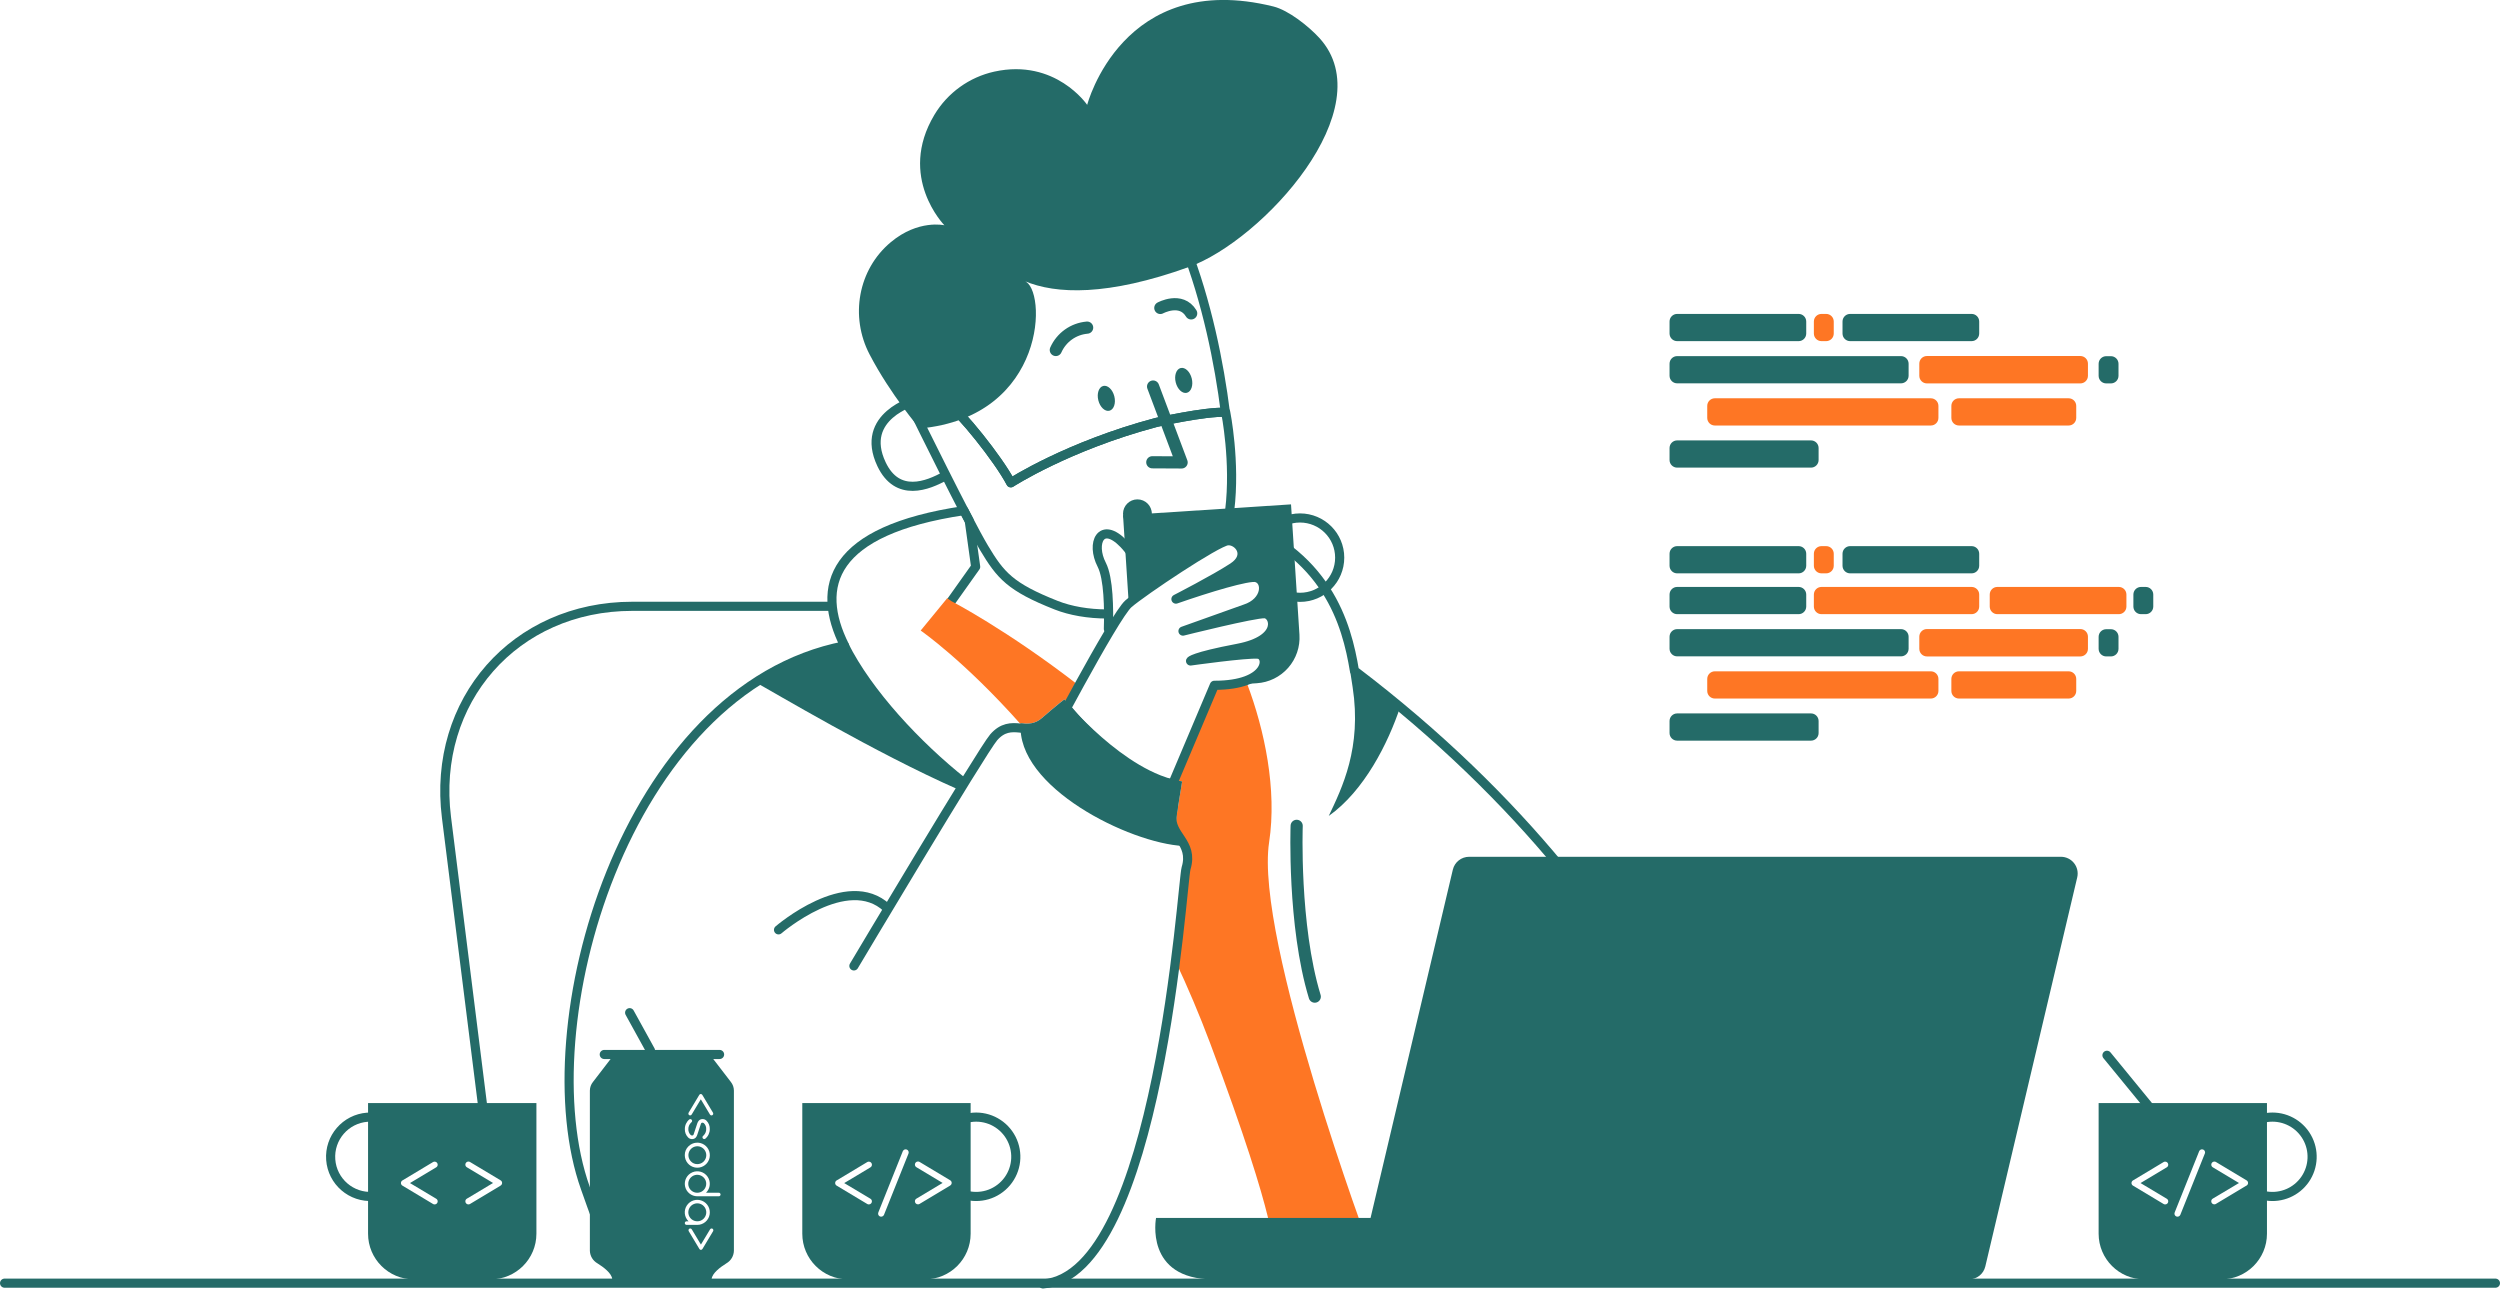
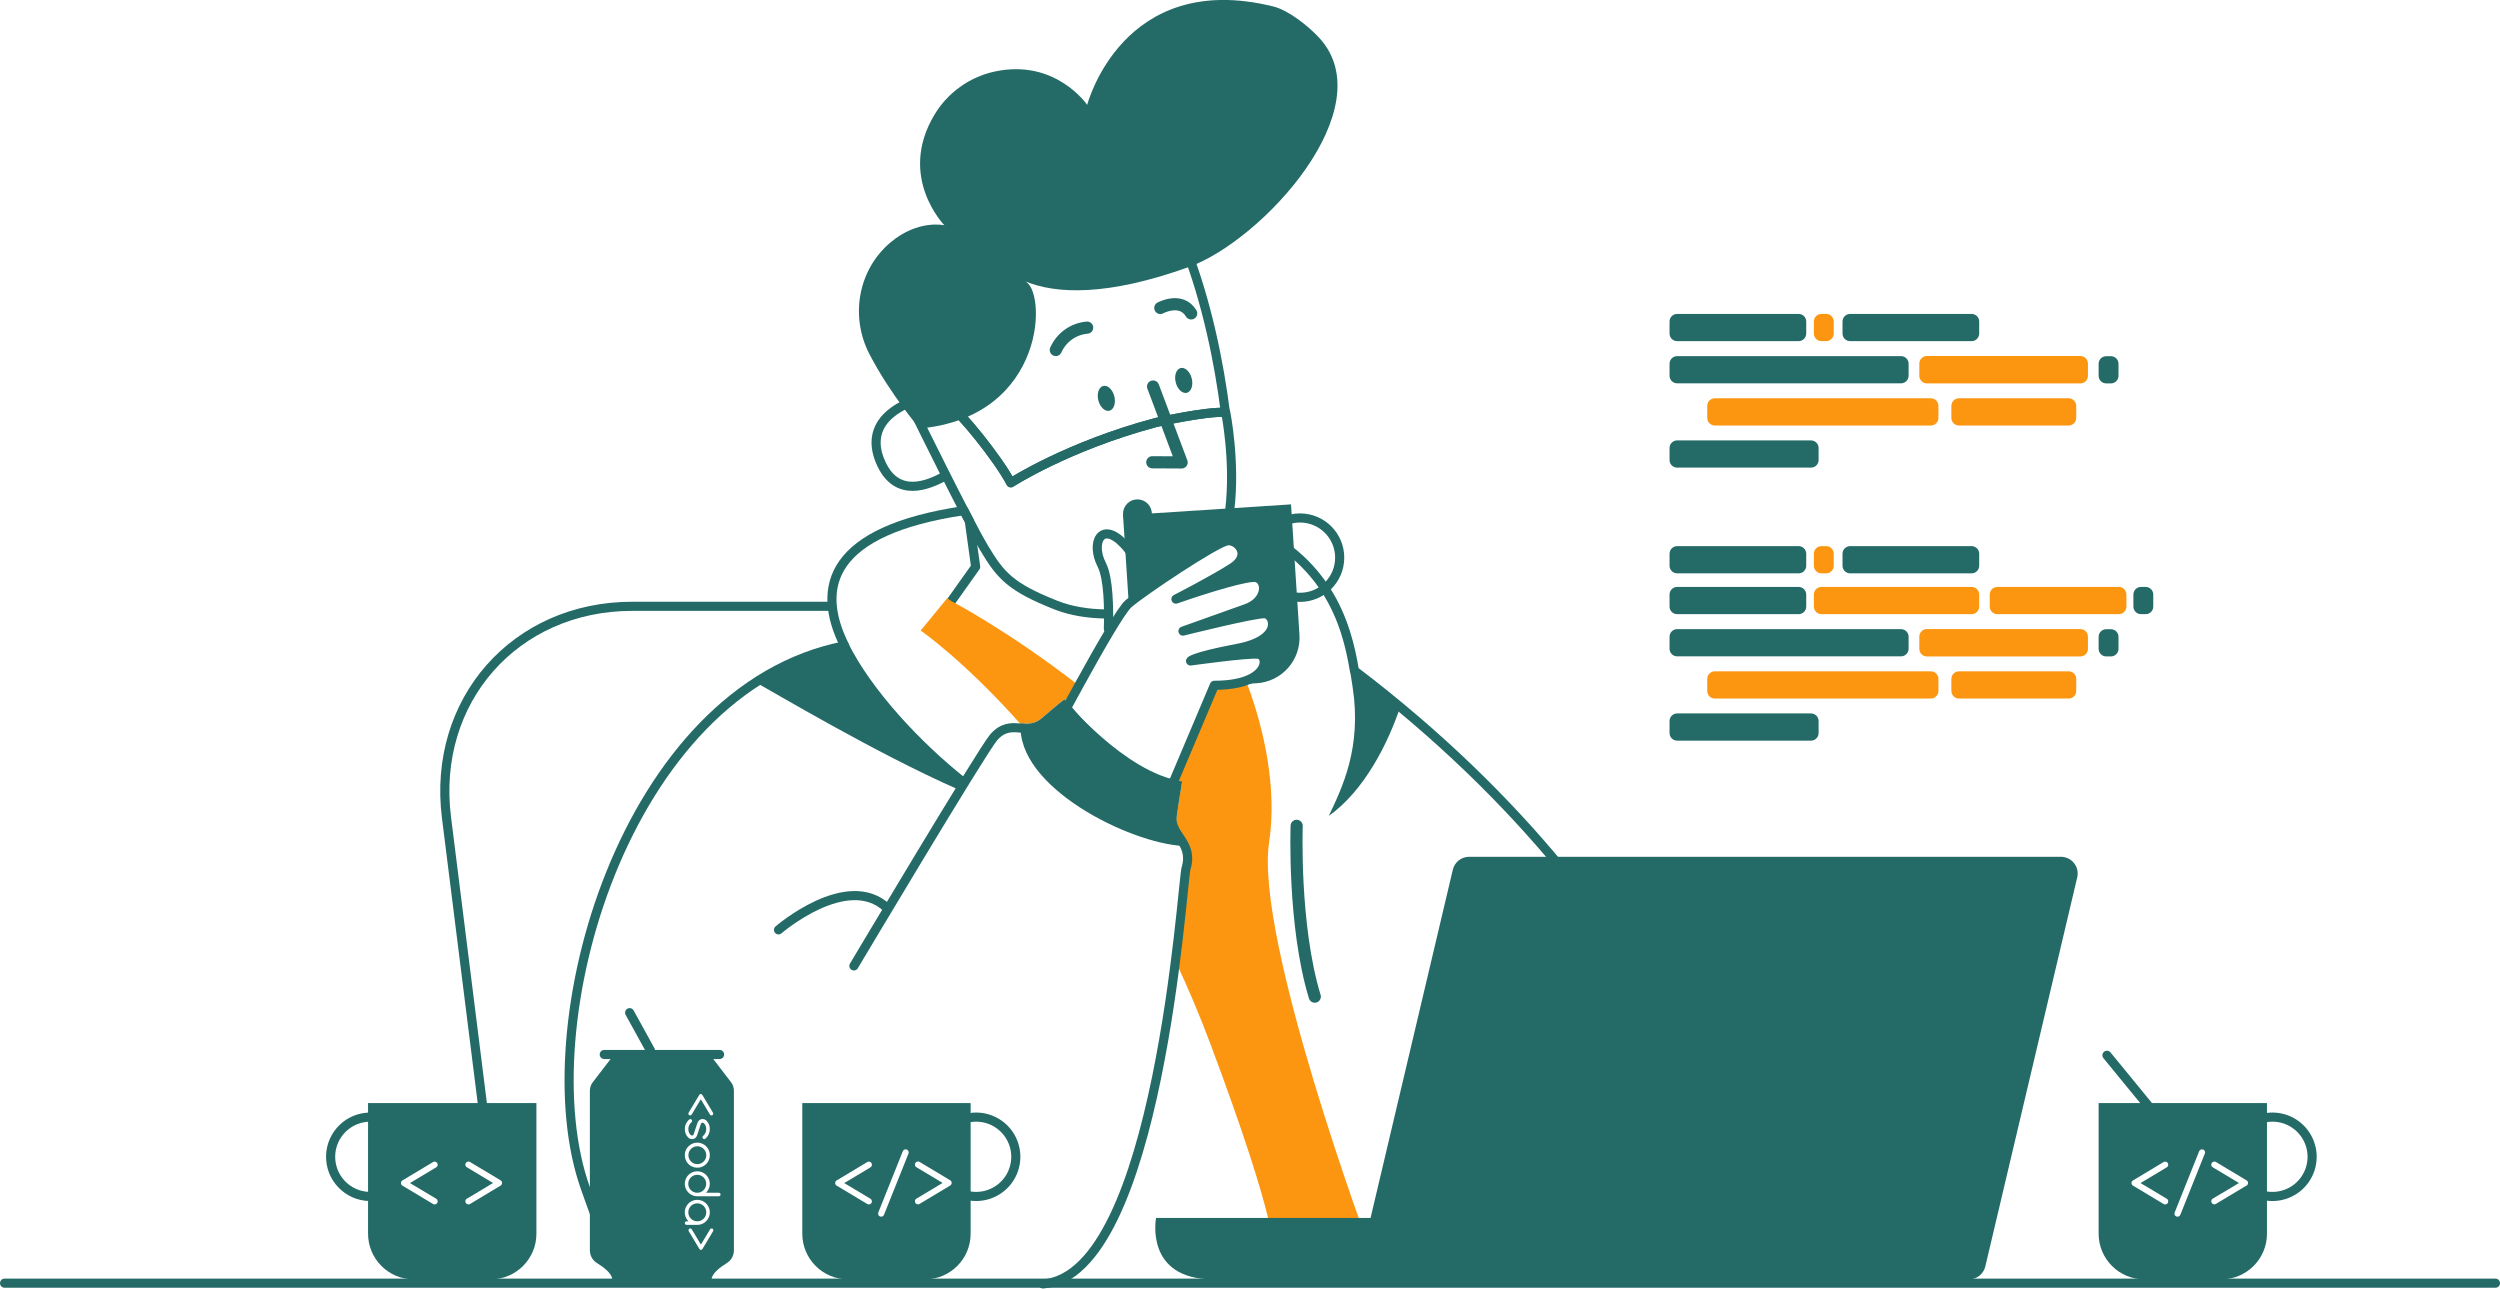
<svg xmlns="http://www.w3.org/2000/svg" viewBox="0 0 1642.48 846.52">
  <defs>
-     <style>.cls-1,.cls-3{fill:none;stroke:#246b68;stroke-linecap:round;stroke-linejoin:round;}.cls-1{stroke-width:6px;}.cls-2{fill:#fe7624;}.cls-3{stroke-width:8px;}.cls-4{fill:#246b68;}</style>
+     <style>.cls-1,.cls-3{fill:none;stroke:#246b68;stroke-linecap:round;stroke-linejoin:round;}.cls-1{stroke-width:6px;}.cls-2{fill:#fc9610;}.cls-3{stroke-width:8px;}.cls-4{fill:#246b68;}</style>
  </defs>
  <g id="Layer_2" data-name="Layer 2">
    <g id="outline">
      <g id="developer">
        <path id="chair" class="cls-1" d="M317.73,731.65l-24.4-194.59c-9.61-76.61,45-138.72,122.06-138.72H544.24" />
        <g id="body">
          <path id="hoodie" class="cls-1" d="M625,394.92l16-22.53-4.21-30.25c-1.13-2.14-2.29-4.37-3.48-6.67-87.37,13-98,49.61-78.38,88.82C410,452.59,346.9,675.05,384.6,780.6c10.74,30,19.36,60,51.27,60.34" />
          <g id="tshirt">
            <path class="cls-2" d="M670.57,475.79c0-.19,0-.38,0-.57,4.74.46,9.34.49,13.78-3.35,11-9.53,14.9-12.39,14.9-12.39s1,1.2,2.77,3.23c2.17-4,4.43-8.15,6.74-12.35C661.27,413.58,625,394.92,625,394.92L622.32,393l-17.44,21.27S633.26,433.83,670.57,475.79Z" />
            <path class="cls-2" d="M900.13,821.06s-76-204.39-66.33-267.73c5.27-34.55-3-73.73-14.42-104l-21.77,1.41-26.06,61.62c1.7.42,3.4.77,5.1,1,0,0-1,6.47-3.46,21.34-1.65,9.91,1.18,11,3.42,17.88,2.89,4.63,5.11,9.83,2.67,17.87-.8,2.63-2.7,27.4-7,61,8,17,15.64,34.94,22.8,54,46.08,122.92,41.29,136.33,41.29,136.33Z" />
          </g>
          <path id="hoodie-2" data-name="hoodie" class="cls-1" d="M1157.5,839.33c-5.47-36-44.48-229.23-267.66-398.72-5-30.28-17.65-77.94-82.66-100.22" />
          <path id="string" class="cls-3" d="M851.9,542.57s-2.4,65.28,11.89,112.21" />
          <path id="stripe" class="cls-4" d="M886.88,439.86c.71,4.26,1.26,8.18,1.79,11.62,6.14,39.82-7,66.26-15.69,84.59,23.33-16.5,39.06-47.88,47-71.81C910.39,456.58,897.3,447.62,886.88,439.86Z" />
          <path id="stripe_II" data-name="stripe II" class="cls-4" d="M557.24,422.52c-16.32,3.33-43.14,11.46-62.47,24.83,13.5,7.36,80.36,47.4,135,71.42.43-.25,3.43-5.25,4.93-7.2C604.46,487.59,572.65,453.41,557.24,422.52Z" />
        </g>
        <g id="head">
          <path id="ear" class="cls-1" d="M601.25,263.25S564.14,273.31,579.16,305c10.44,22,30.26,14.18,42.08,7.51" />
          <path id="face" class="cls-1" d="M611.15,269.27l11.66-3.91c7.69,4.65,33.09,36.21,41.28,51.85,0,0,37.29-24.19,95.5-39.66,0,0,31.69-7.24,45.47-6.66-4-32-12.18-72.88-26.58-109.43-21.42-54.33-87.7-33.25-97.32-30-103.37,35.17-70.11,137.58-70.11,137.58Z" />
          <path id="beard" class="cls-1" d="M727.49,403.37c-12.44,0-24.27-2.07-33.58-5.75-30.2-11.93-36.62-19.62-47.46-37.76s-44.81-87.39-44.81-87.39l21.17-7.11c7.69,4.65,33.09,36.21,41.28,51.85,0,0,37.29-24.19,95.5-39.66,0,0,32-7.32,45.69-6.66,0,0,6.54,32.54,2.62,64.44" />
          <path id="hair" class="cls-4" d="M604.24,281.52s-19.12-22.17-32.93-48.66c-13-24.9-7.61-55.75,13.94-73.75C603.29,144,620.46,148,620.46,148s-31.06-31.64-6.57-72.57a61.32,61.32,0,0,1,39.38-28.38c40.2-8.81,61,21.85,61,21.85s23.1-89.19,122.31-64.65c10,2.48,23.23,13.06,30.2,20.66C909,71,829.46,158,781.07,175.42c-53.13,19.12-87.3,18.07-108.18,9.13C687.9,189.12,688.45,273.79,604.24,281.52Z" />
          <polyline id="nose" class="cls-3" points="757.57 253.95 776.31 303.81 757.05 303.71" />
          <circle id="mouth" class="cls-4" cx="747.28" cy="337.55" r="9.47" />
          <ellipse id="eye_II" data-name="eye II" class="cls-4" cx="777.71" cy="249.86" rx="5.42" ry="8.39" transform="translate(-37.39 196.21) rotate(-14.04)" />
          <ellipse id="eye" class="cls-4" cx="726.86" cy="261.64" rx="5.42" ry="8.39" transform="translate(-41.77 184.22) rotate(-14.04)" />
          <path id="brow_II" data-name="brow II" class="cls-3" d="M693.66,229.94a24.85,24.85,0,0,1,20.58-14.69" />
          <path id="brow" class="cls-3" d="M762.32,202.32s13.64-7.43,20.27,3.58" />
        </g>
        <path id="laptop" class="cls-4" d="M1354,562.9H965.2a11,11,0,0,0-10.7,8.47L900.44,800.19H759.51s-7.81,40.34,37.73,40.34h496.39a11,11,0,0,0,10.7-8.47l60.39-255.63A11,11,0,0,0,1354,562.9Z" />
        <g id="code_lines" data-name="code lines">
          <rect class="cls-2" x="1191.7" y="206.24" width="13.06" height="17.89" rx="5" />
          <rect class="cls-4" x="1096.88" y="206.24" width="89.8" height="17.89" rx="5" />
          <rect class="cls-4" x="1096.88" y="289.34" width="97.93" height="17.89" rx="5" />
          <rect class="cls-2" x="1121.64" y="261.67" width="151.89" height="17.89" rx="5" />
          <rect class="cls-2" x="1282.03" y="261.67" width="82.04" height="17.89" rx="5" />
          <rect class="cls-4" x="1378.78" y="234.01" width="13.06" height="17.89" rx="5" />
          <rect class="cls-4" x="1096.88" y="233.96" width="157.06" height="17.89" rx="5" />
          <rect class="cls-4" x="1210.52" y="206.24" width="89.8" height="17.89" rx="5" />
          <rect class="cls-2" x="1260.97" y="233.9" width="110.79" height="18" rx="5" />
        </g>
        <g id="code_lines-2" data-name="code lines">
          <rect class="cls-4" x="1096.88" y="385.61" width="89.8" height="17.89" rx="5" />
          <rect class="cls-4" x="1096.88" y="468.71" width="97.93" height="17.89" rx="5" />
          <rect class="cls-2" x="1121.64" y="441.05" width="151.89" height="17.89" rx="5" />
          <rect class="cls-2" x="1282.03" y="441.05" width="82.04" height="17.89" rx="5" />
          <rect class="cls-4" x="1378.78" y="413.38" width="13.06" height="17.89" rx="5" />
          <rect class="cls-4" x="1401.62" y="385.61" width="13.06" height="17.89" rx="5" />
          <rect class="cls-4" x="1096.88" y="413.33" width="157.06" height="17.89" rx="5" />
          <rect class="cls-2" x="1191.7" y="385.61" width="108.62" height="17.89" rx="5" />
          <rect class="cls-2" x="1307.24" y="385.61" width="89.8" height="17.89" rx="5" />
          <rect class="cls-2" x="1191.7" y="358.8" width="13.06" height="17.89" rx="5" />
          <rect class="cls-4" x="1096.88" y="358.8" width="89.8" height="17.89" rx="5" />
          <rect class="cls-4" x="1210.52" y="358.8" width="89.8" height="17.89" rx="5" />
          <rect class="cls-2" x="1260.97" y="413.28" width="110.79" height="18" rx="5" />
        </g>
        <g id="mug">
          <path id="handle" class="cls-1" d="M1484.34,735.41a26.47,26.47,0,0,1,6.76-1.41,26.07,26.07,0,1,1-2.15,51.76" />
          <line id="spoon" class="cls-1" x1="1421.52" y1="738.81" x2="1384.25" y2="693.31" />
          <path id="mug-2" data-name="mug" class="cls-4" d="M1378.78,724.71v85.81a30,30,0,0,0,30,30h50.6a30,30,0,0,0,30-30V724.71Zm44.74,62.83a2,2,0,0,1,1,1.76,2,2,0,0,1-2,2,2,2,0,0,1-1-.25l-20-12a2,2,0,0,1,0-3.62l20-12a2,2,0,0,1,1-.25,2,2,0,0,1,2,2,2,2,0,0,1-1,1.76l-17.21,10.32Zm25-29.58-16.1,40.25a2.09,2.09,0,0,1-.4.55,2,2,0,0,1-1.43.6,2,2,0,0,1-2-2,2,2,0,0,1,.18-.85l16.1-40.25a2.08,2.08,0,0,1,.43-.58,1.89,1.89,0,0,1,1.41-.58,2,2,0,0,1,2,2A2.11,2.11,0,0,1,1448.52,758ZM1475.77,779l-20,12a2,2,0,0,1-1,.25,2,2,0,0,1-2-2,2,2,0,0,1,1-1.76L1471,777.23l-17.21-10.32a2,2,0,0,1-1-1.76,2,2,0,0,1,.59-1.42,2,2,0,0,1,1.43-.59,2,2,0,0,1,1,.25l20,12a2,2,0,0,1,0,3.62Z" />
        </g>
        <g id="tea">
          <path id="handle-2" data-name="handle" class="cls-1" d="M245.2,786a26.07,26.07,0,1,1-3.83-52,25.69,25.69,0,0,1,4.73.08" />
          <path id="ug" class="cls-4" d="M241.81,724.71v85.81a30,30,0,0,0,30,30h50.61a30,30,0,0,0,30-30V724.71Zm44.75,62.83a2,2,0,0,1,1,1.76,2,2,0,0,1-2,2,2,2,0,0,1-1-.25l-20-12a2,2,0,0,1,0-3.62l20-12a2,2,0,0,1,1-.25,2,2,0,0,1,2,2,2,2,0,0,1-1,1.76l-17.21,10.32Zm42.18-8.5-20,12a2,2,0,0,1-1,.25,1.91,1.91,0,0,1-1.42-.59,1.93,1.93,0,0,1-.59-1.42,2,2,0,0,1,1-1.76l17.21-10.31-17.21-10.32a2,2,0,0,1-1-1.76,2,2,0,0,1,2-2,2,2,0,0,1,1,.25l20,12a2,2,0,0,1,0,3.62Z" />
        </g>
        <g id="soda">
          <line id="line" class="cls-1" x1="427.34" y1="690.13" x2="413.67" y2="665.32" />
          <line id="line-2" data-name="line" class="cls-1" x1="396.99" y1="692.78" x2="472.76" y2="692.78" />
          <g id="can">
            <path class="cls-4" d="M462.27,773.58a5.9,5.9,0,1,0,1.71,4.15A5.69,5.69,0,0,0,462.27,773.58Z" />
            <path class="cls-4" d="M458.11,764.82A5.87,5.87,0,1,0,454,763.1,5.65,5.65,0,0,0,458.11,764.82Z" />
            <path class="cls-4" d="M462.27,800.67a5.9,5.9,0,1,0-4.16,1.71A5.68,5.68,0,0,0,462.27,800.67Z" />
            <path class="cls-4" d="M480.21,710.88l-13.29-17.29H402.83l-13.29,17.29a9.15,9.15,0,0,0-2,5.61V821.75A9.84,9.84,0,0,0,392.5,830c4.11,2.56,9.35,6.52,9.72,10.31h65.31c.36-3.79,5.6-7.75,9.71-10.31a9.84,9.84,0,0,0,4.93-8.27V716.49A9.2,9.2,0,0,0,480.21,710.88Zm-27.82,20.19,7-11.68a1.21,1.21,0,0,1,1-.65,1.23,1.23,0,0,1,1.06.65l7,11.68a1.15,1.15,0,0,1,.15.59,1.11,1.11,0,0,1-.34.82,1.14,1.14,0,0,1-.83.35,1.19,1.19,0,0,1-1-.6l-6-10-6,10a1.2,1.2,0,0,1-1,.6,1.14,1.14,0,0,1-.83-.35,1.12,1.12,0,0,1-.35-.82A1.15,1.15,0,0,1,452.39,731.07Zm.46,4.4a1.12,1.12,0,0,1,.69-.22,1.14,1.14,0,0,1,.83.35,1.12,1.12,0,0,1,.34.83,1,1,0,0,1-.31.77l-.44.43a5.67,5.67,0,0,0-1.72,4.15,5.12,5.12,0,0,0,1.53,3.89,1.55,1.55,0,0,0,1,.35,1,1,0,0,0,.94-.72l2.39-7.22a5.14,5.14,0,0,1,1.05-1.86,3.32,3.32,0,0,1,2.48-1,3.5,3.5,0,0,1,2.54,1.08,7.41,7.41,0,0,1,2.15,5.52,8.14,8.14,0,0,1-2.95,6.31.94.94,0,0,1-.69.22,1.16,1.16,0,0,1-1.17-1.17,1,1,0,0,1,.31-.78l.44-.43a5.66,5.66,0,0,0,1.71-4.15,5.11,5.11,0,0,0-1.52-3.89,1.57,1.57,0,0,0-1-.35,1,1,0,0,0-.94.72l-2.4,7.22a5.15,5.15,0,0,1-1,1.86,3.32,3.32,0,0,1-2.48,1,3.5,3.5,0,0,1-2.54-1.08,7.41,7.41,0,0,1-2.15-5.52A8.13,8.13,0,0,1,452.85,735.47Zm-.55,17.67a8.23,8.23,0,1,1-2.4,5.81A7.91,7.91,0,0,1,452.3,753.14Zm-2.06,51.25a1.18,1.18,0,0,1,.83-2h1.29a8.23,8.23,0,1,1,5.75,2.35h-7A1.13,1.13,0,0,1,450.24,804.39Zm18.29,4.45-7,11.68a1.23,1.23,0,0,1-1.06.65,1.21,1.21,0,0,1-1-.65l-7-11.68a1.15,1.15,0,0,1-.15-.59,1.12,1.12,0,0,1,.35-.82,1.1,1.1,0,0,1,.83-.35,1.2,1.2,0,0,1,1,.6l6,10,6-10a1.19,1.19,0,0,1,1-.6,1.18,1.18,0,0,1,1.17,1.17A1.15,1.15,0,0,1,468.53,808.84Zm4.53-23.23a1.13,1.13,0,0,1-.83.34H458.11a8.21,8.21,0,1,1,5.82-2.41l-.06.06h8.36a1.14,1.14,0,0,1,.83.35,1.13,1.13,0,0,1,.35.83A1.16,1.16,0,0,1,473.06,785.61Z" />
          </g>
        </g>
        <g id="hand">
          <path id="thumb" class="cls-1" d="M728.2,413.19c.41-12.93.21-33.28-4.38-42.17-7.29-14.11-.49-29.17,14.42-13.76,8.5,8.78,12.67,20.43,14.69,28.82" />
          <circle class="cls-1" cx="854.1" cy="366.37" r="26.07" />
          <path id="sleeve" class="cls-1" d="M685.24,843.52c76.2-5.69,91.36-264.23,94-273.06,5.29-17.44-11.32-21.53-9.14-35.34s.49-20,.49-20c-35.77-5.82-70.51-50.8-70.51-50.8s-3.6,2.63-13.85,11.39-21.69-4.7-33.39,8.72C645.12,493.38,561,634.6,561,634.6" />
          <path id="welt" class="cls-4" d="M773.19,534.71c2.48-14.87,3.46-21.34,3.46-21.34-38.09-5.86-77.37-53.89-77.37-53.89s-3.88,2.86-14.9,12.39c-4.44,3.84-9,3.81-13.78,3.35-3.37,41.71,71.45,78.84,106.89,80.59C775.23,545.79,771.32,546,773.19,534.71Z" />
          <path id="line-3" data-name="line" class="cls-1" d="M511.48,610.91s45.1-38.92,71.28-14.4" />
          <path id="hand-2" data-name="hand" class="cls-1" d="M684.44,495.72,760,539.65l37.82-89.42c36.49.06,36.33-19.76,28.69-20.44s-44.33,4.47-44.33,4.47,1.19-2.67,31-8.33,24.21-22.27,17.8-22.72-53.78,11.42-53.78,11.42l40.7-14.53c14.49-4.6,15-18.64,7.43-20.62-5-1.31-31.66,6.75-52.76,14.13,0,0,25.36-13,37.39-20.86s3.62-18.11-3.41-17.47-55.87,33.3-65.17,41.39S684.44,495.72,684.44,495.72Z" />
        </g>
        <g id="coffe">
          <path id="handle-3" data-name="handle" class="cls-1" d="M635.24,734.65a27.18,27.18,0,0,1,4.18-.65,26.07,26.07,0,1,1-5.77,50.92" />
          <path id="mug-3" data-name="mug" class="cls-4" d="M527.1,724.71v85.81a30,30,0,0,0,30,30h50.6a30,30,0,0,0,30-30V724.71Zm44.74,62.83a2,2,0,0,1,1,1.76,2,2,0,0,1-2,2,2,2,0,0,1-1-.25l-20-12a2,2,0,0,1,0-3.62l20-12a2,2,0,0,1,1-.25,2,2,0,0,1,1.42.59,1.91,1.91,0,0,1,.59,1.42,2,2,0,0,1-1,1.76l-17.21,10.32Zm25-29.58-16.1,40.25a2.13,2.13,0,0,1-.41.55,2,2,0,0,1-1.43.6,2,2,0,0,1-2-2,2.19,2.19,0,0,1,.17-.85l16.1-40.25a2.29,2.29,0,0,1,.43-.58,1.92,1.92,0,0,1,1.41-.58,2,2,0,0,1,2,2A2.27,2.27,0,0,1,596.85,758ZM624.09,779l-20,12a2,2,0,0,1-1,.25,2,2,0,0,1-2-2,2,2,0,0,1,1-1.76l17.2-10.31-17.2-10.32a2,2,0,0,1-1-1.76,1.91,1.91,0,0,1,.59-1.42,2,2,0,0,1,1.42-.59,2,2,0,0,1,1,.25l20,12a2,2,0,0,1,0,3.62Z" />
        </g>
        <line id="line-4" data-name="line" class="cls-1" x1="3" y1="843.03" x2="1639.48" y2="843.03" />
        <path class="cls-4" d="M853.73,417l-5.54-85.63-110.37,7.15,3.75,57.94c9.81-8.39,58-40.57,64.95-41.2s15.44,9.62,3.41,17.47-37.39,20.86-37.39,20.86c21.1-7.38,47.79-15.44,52.76-14.13,7.58,2,7.06,16-7.43,20.62l-40.7,14.53s47.37-11.87,53.78-11.42,12,17.06-17.8,22.72-31,8.33-31,8.33,36.7-5.16,44.33-4.47,7.8,20.5-28.69,20.44l-.21.49,28.12-1.82A30,30,0,0,0,853.73,417Z" />
      </g>
    </g>
  </g>
</svg>
